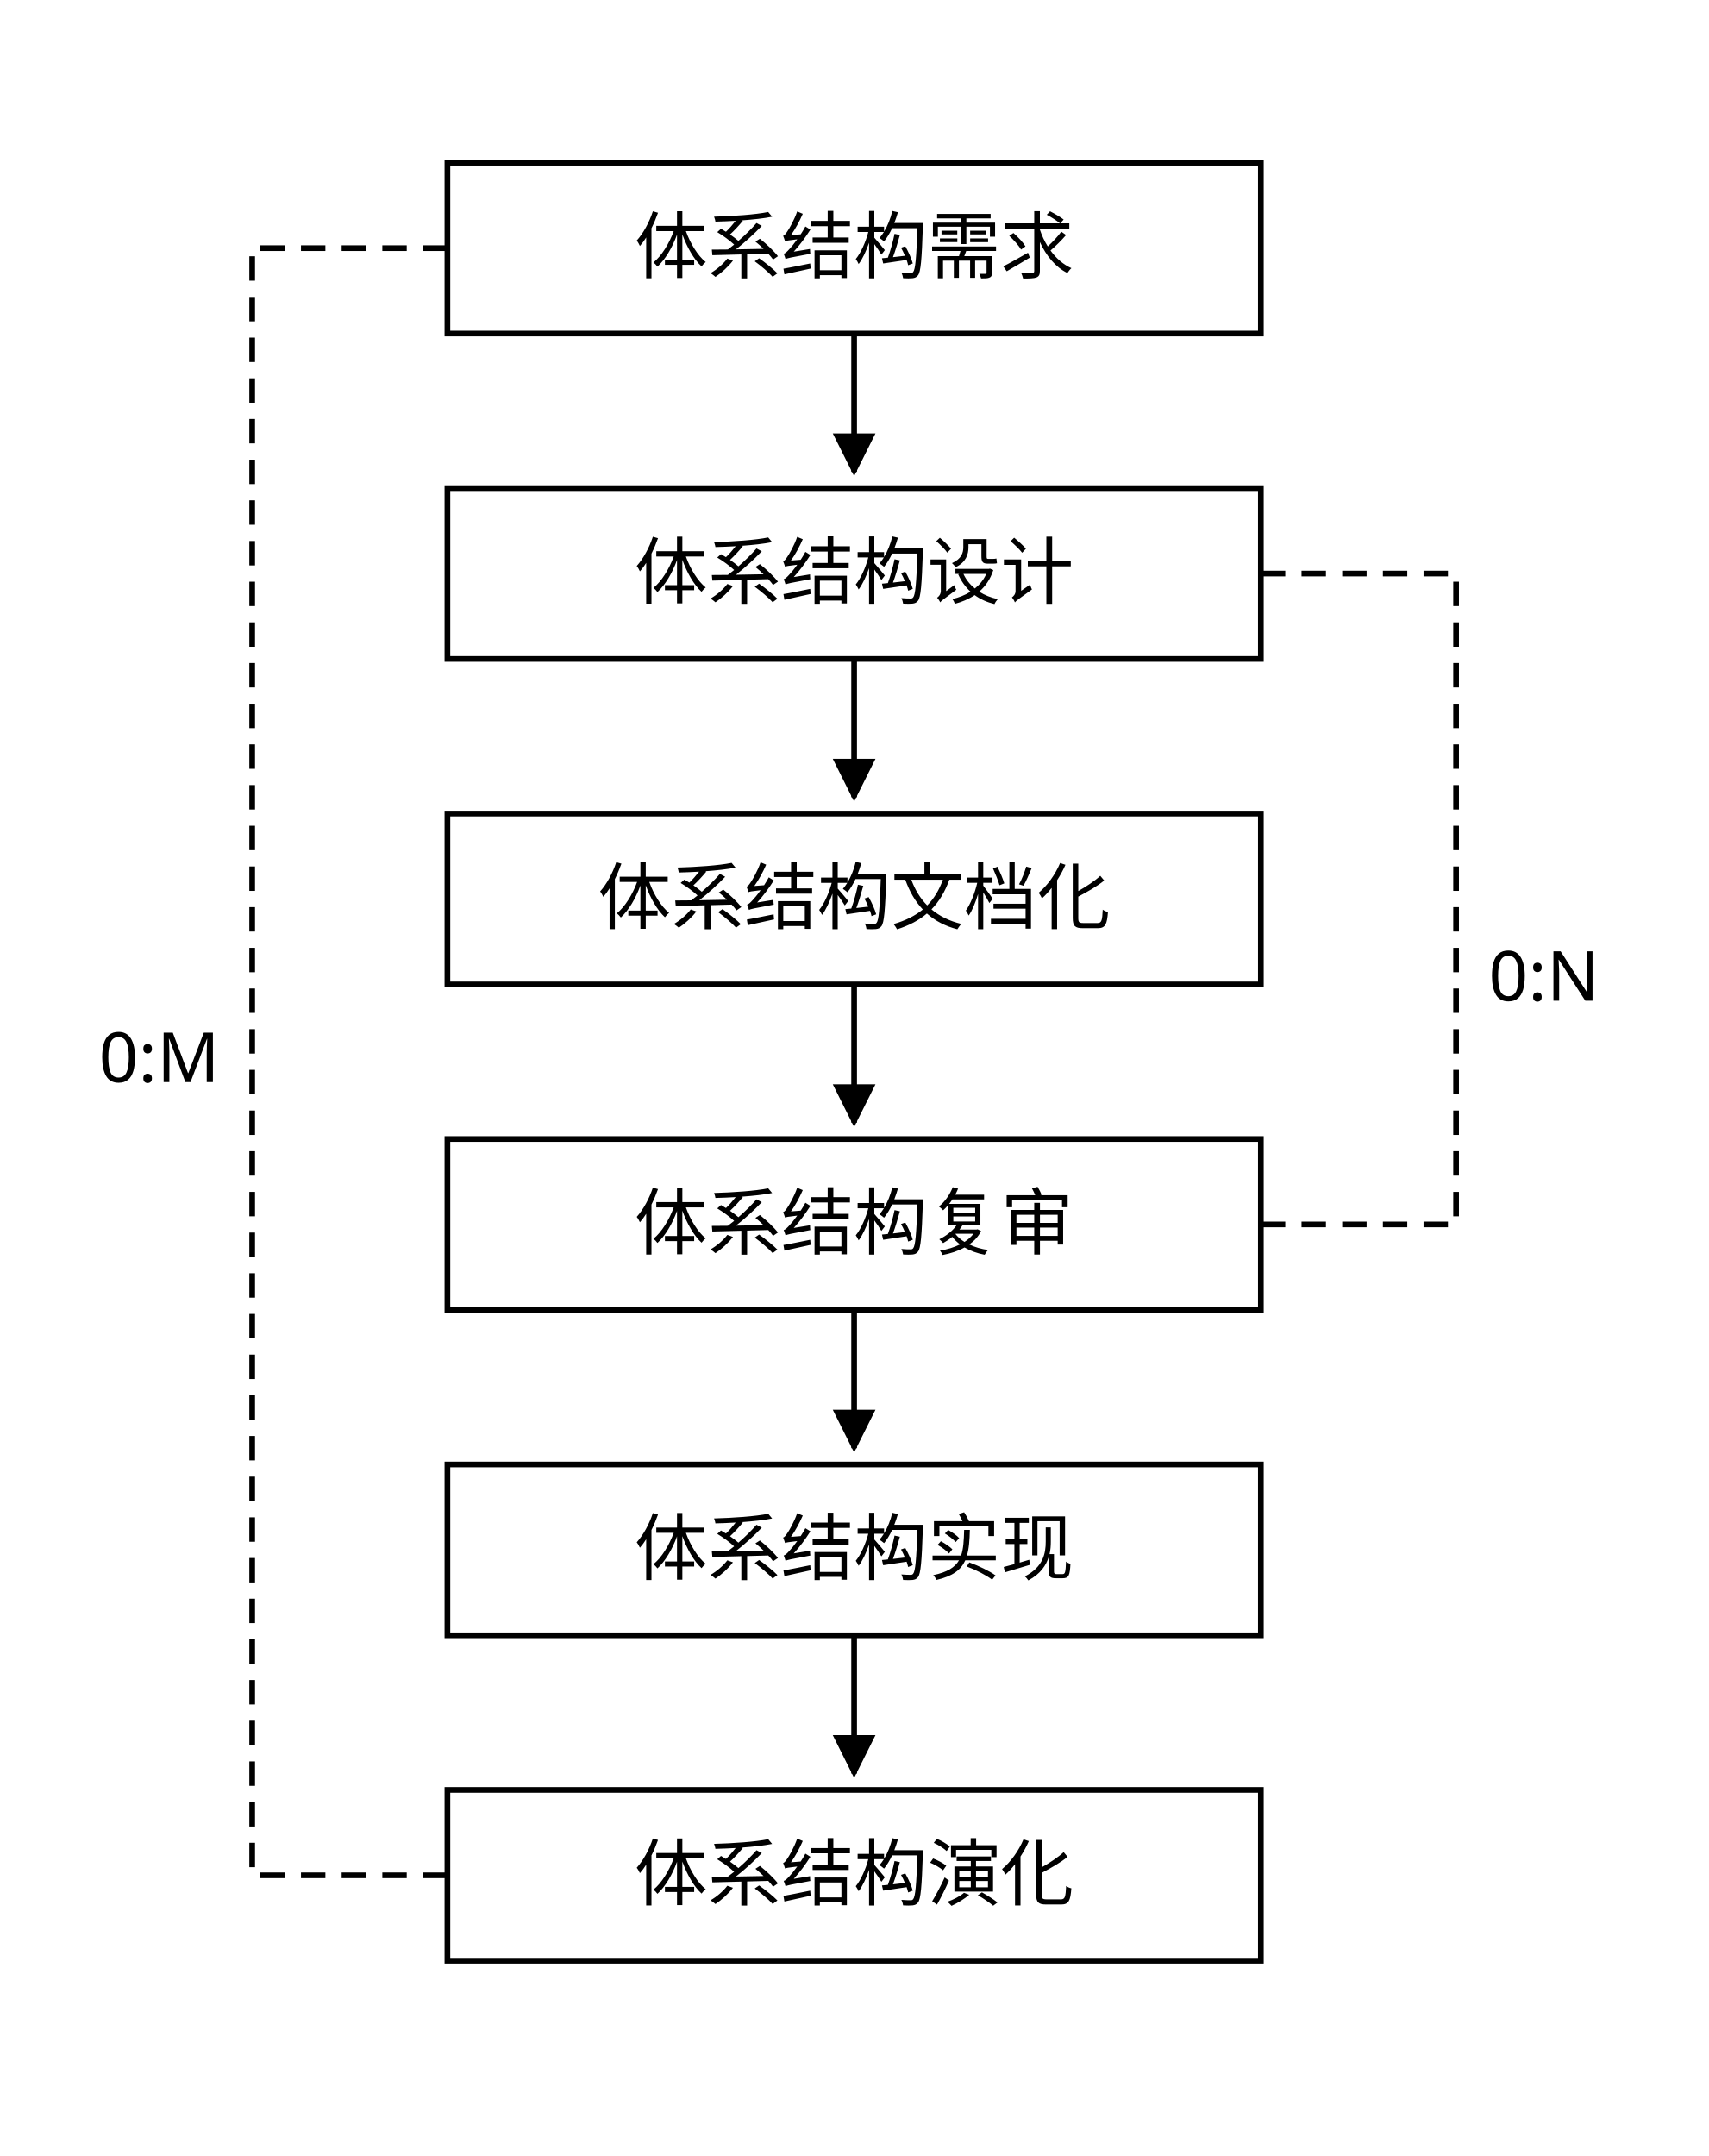
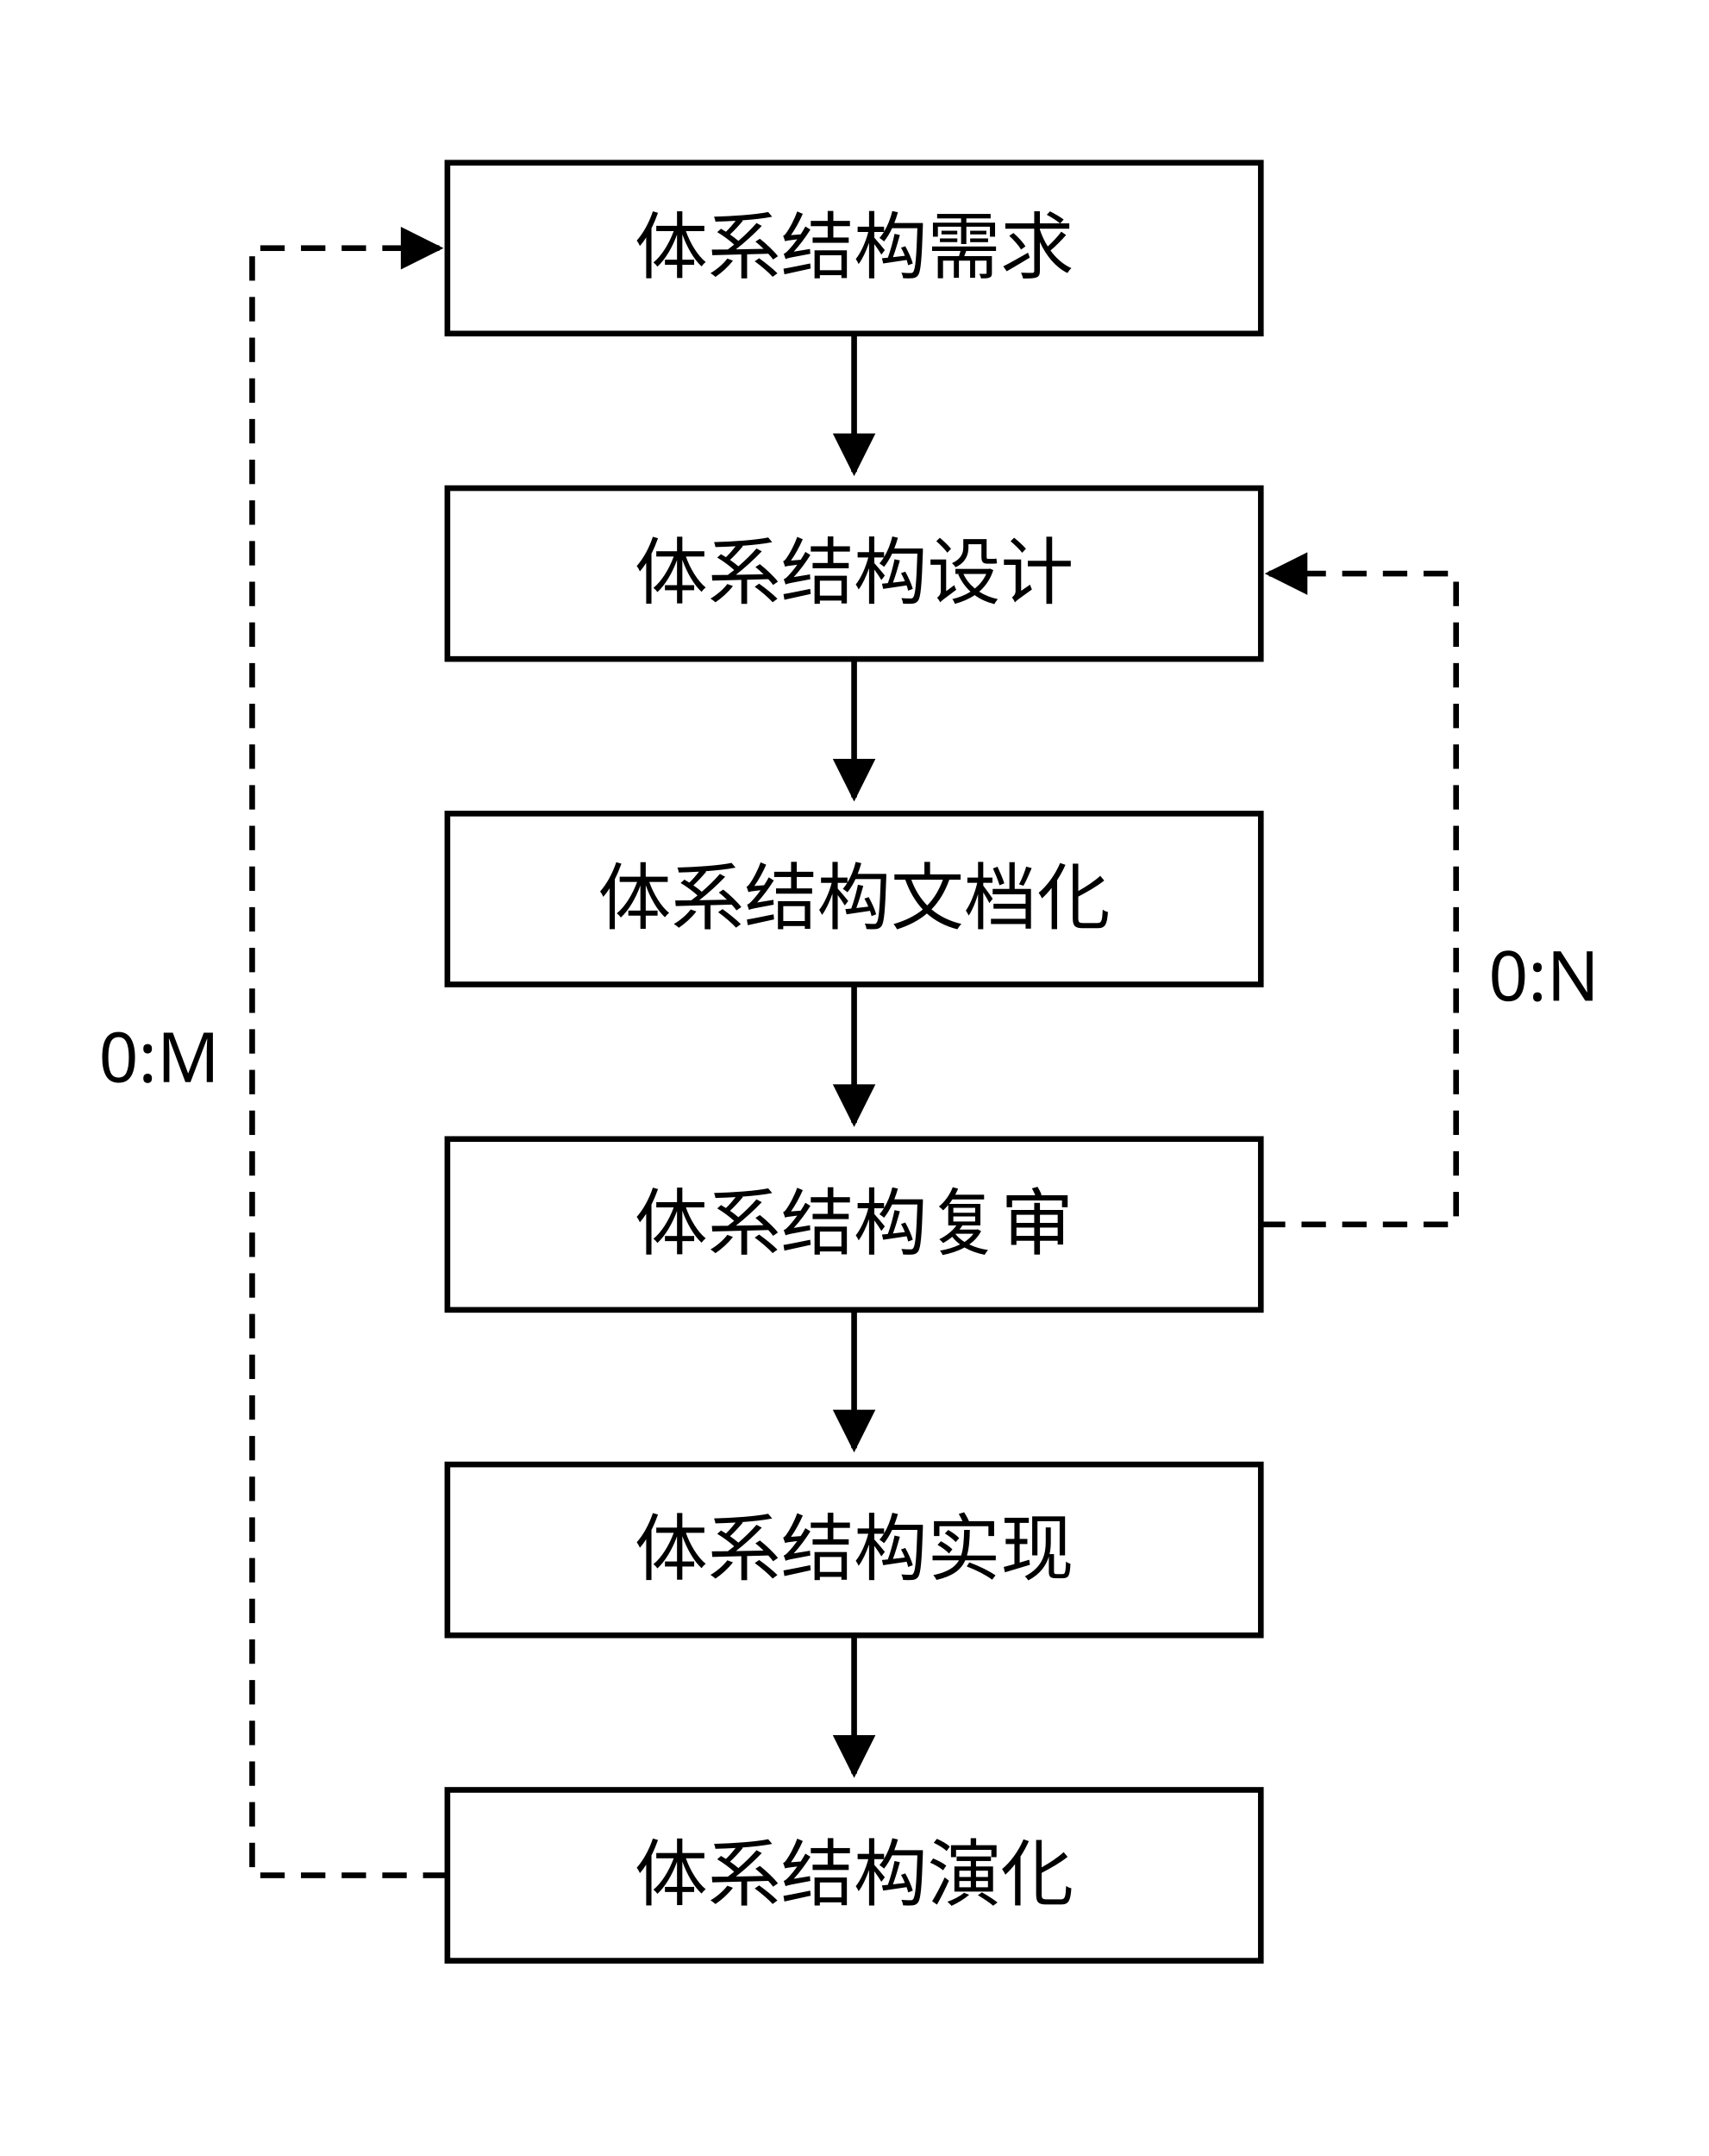
<svg xmlns="http://www.w3.org/2000/svg" width="420" height="530" viewBox="0 0 420 530">
  <defs>
    <marker id="ah" viewBox="0 0 10 10" refX="9" refY="5" markerWidth="7.5" markerHeight="7.5" orient="auto-start-reverse">
      <path d="M0,0 L10,5 L0,10 Z" fill="#000" />
    </marker>
  </defs>
  <g fill="none" stroke="#000" stroke-width="1.4">
    <line x1="210" y1="82" x2="210" y2="116" marker-end="url(#ah)" />
    <line x1="210" y1="162" x2="210" y2="196" marker-end="url(#ah)" />
    <line x1="210" y1="242" x2="210" y2="276" marker-end="url(#ah)" />
    <line x1="210" y1="322" x2="210" y2="356" marker-end="url(#ah)" />
    <line x1="210" y1="402" x2="210" y2="436" marker-end="url(#ah)" />
-     <path d="M110,61 H62 V461 H110" stroke-dasharray="6,4" />
-     <path d="M310,141 H358 V301 H310" stroke-dasharray="6,4" />
+     <path d="M110,461 H62 V61 H108" stroke-dasharray="6,4" marker-end="url(#ah)" />
+     <path d="M310,301 H358 V141 H312" stroke-dasharray="6,4" marker-end="url(#ah)" />
  </g>
  <g fill="none" stroke="#000" stroke-width="1.4">
    <rect x="110" y="40" width="200" height="42" />
    <rect x="110" y="120" width="200" height="42" />
    <rect x="110" y="200" width="200" height="42" />
    <rect x="110" y="280" width="200" height="42" />
    <rect x="110" y="360" width="200" height="42" />
    <rect x="110" y="440" width="200" height="42" />
  </g>
  <g font-family="sans-serif" font-size="18" fill="#000" text-anchor="middle">
    <text x="210" y="67">体系结构需求</text>
    <text x="210" y="147">体系结构设计</text>
    <text x="210" y="227">体系结构文档化</text>
    <text x="210" y="307">体系结构复审</text>
    <text x="210" y="387">体系结构实现</text>
    <text x="210" y="467">体系结构演化</text>
  </g>
  <g font-family="sans-serif" font-size="17" fill="#000">
    <text x="54" y="266" text-anchor="end">0:M</text>
    <text x="366" y="246">0:N</text>
  </g>
</svg>
